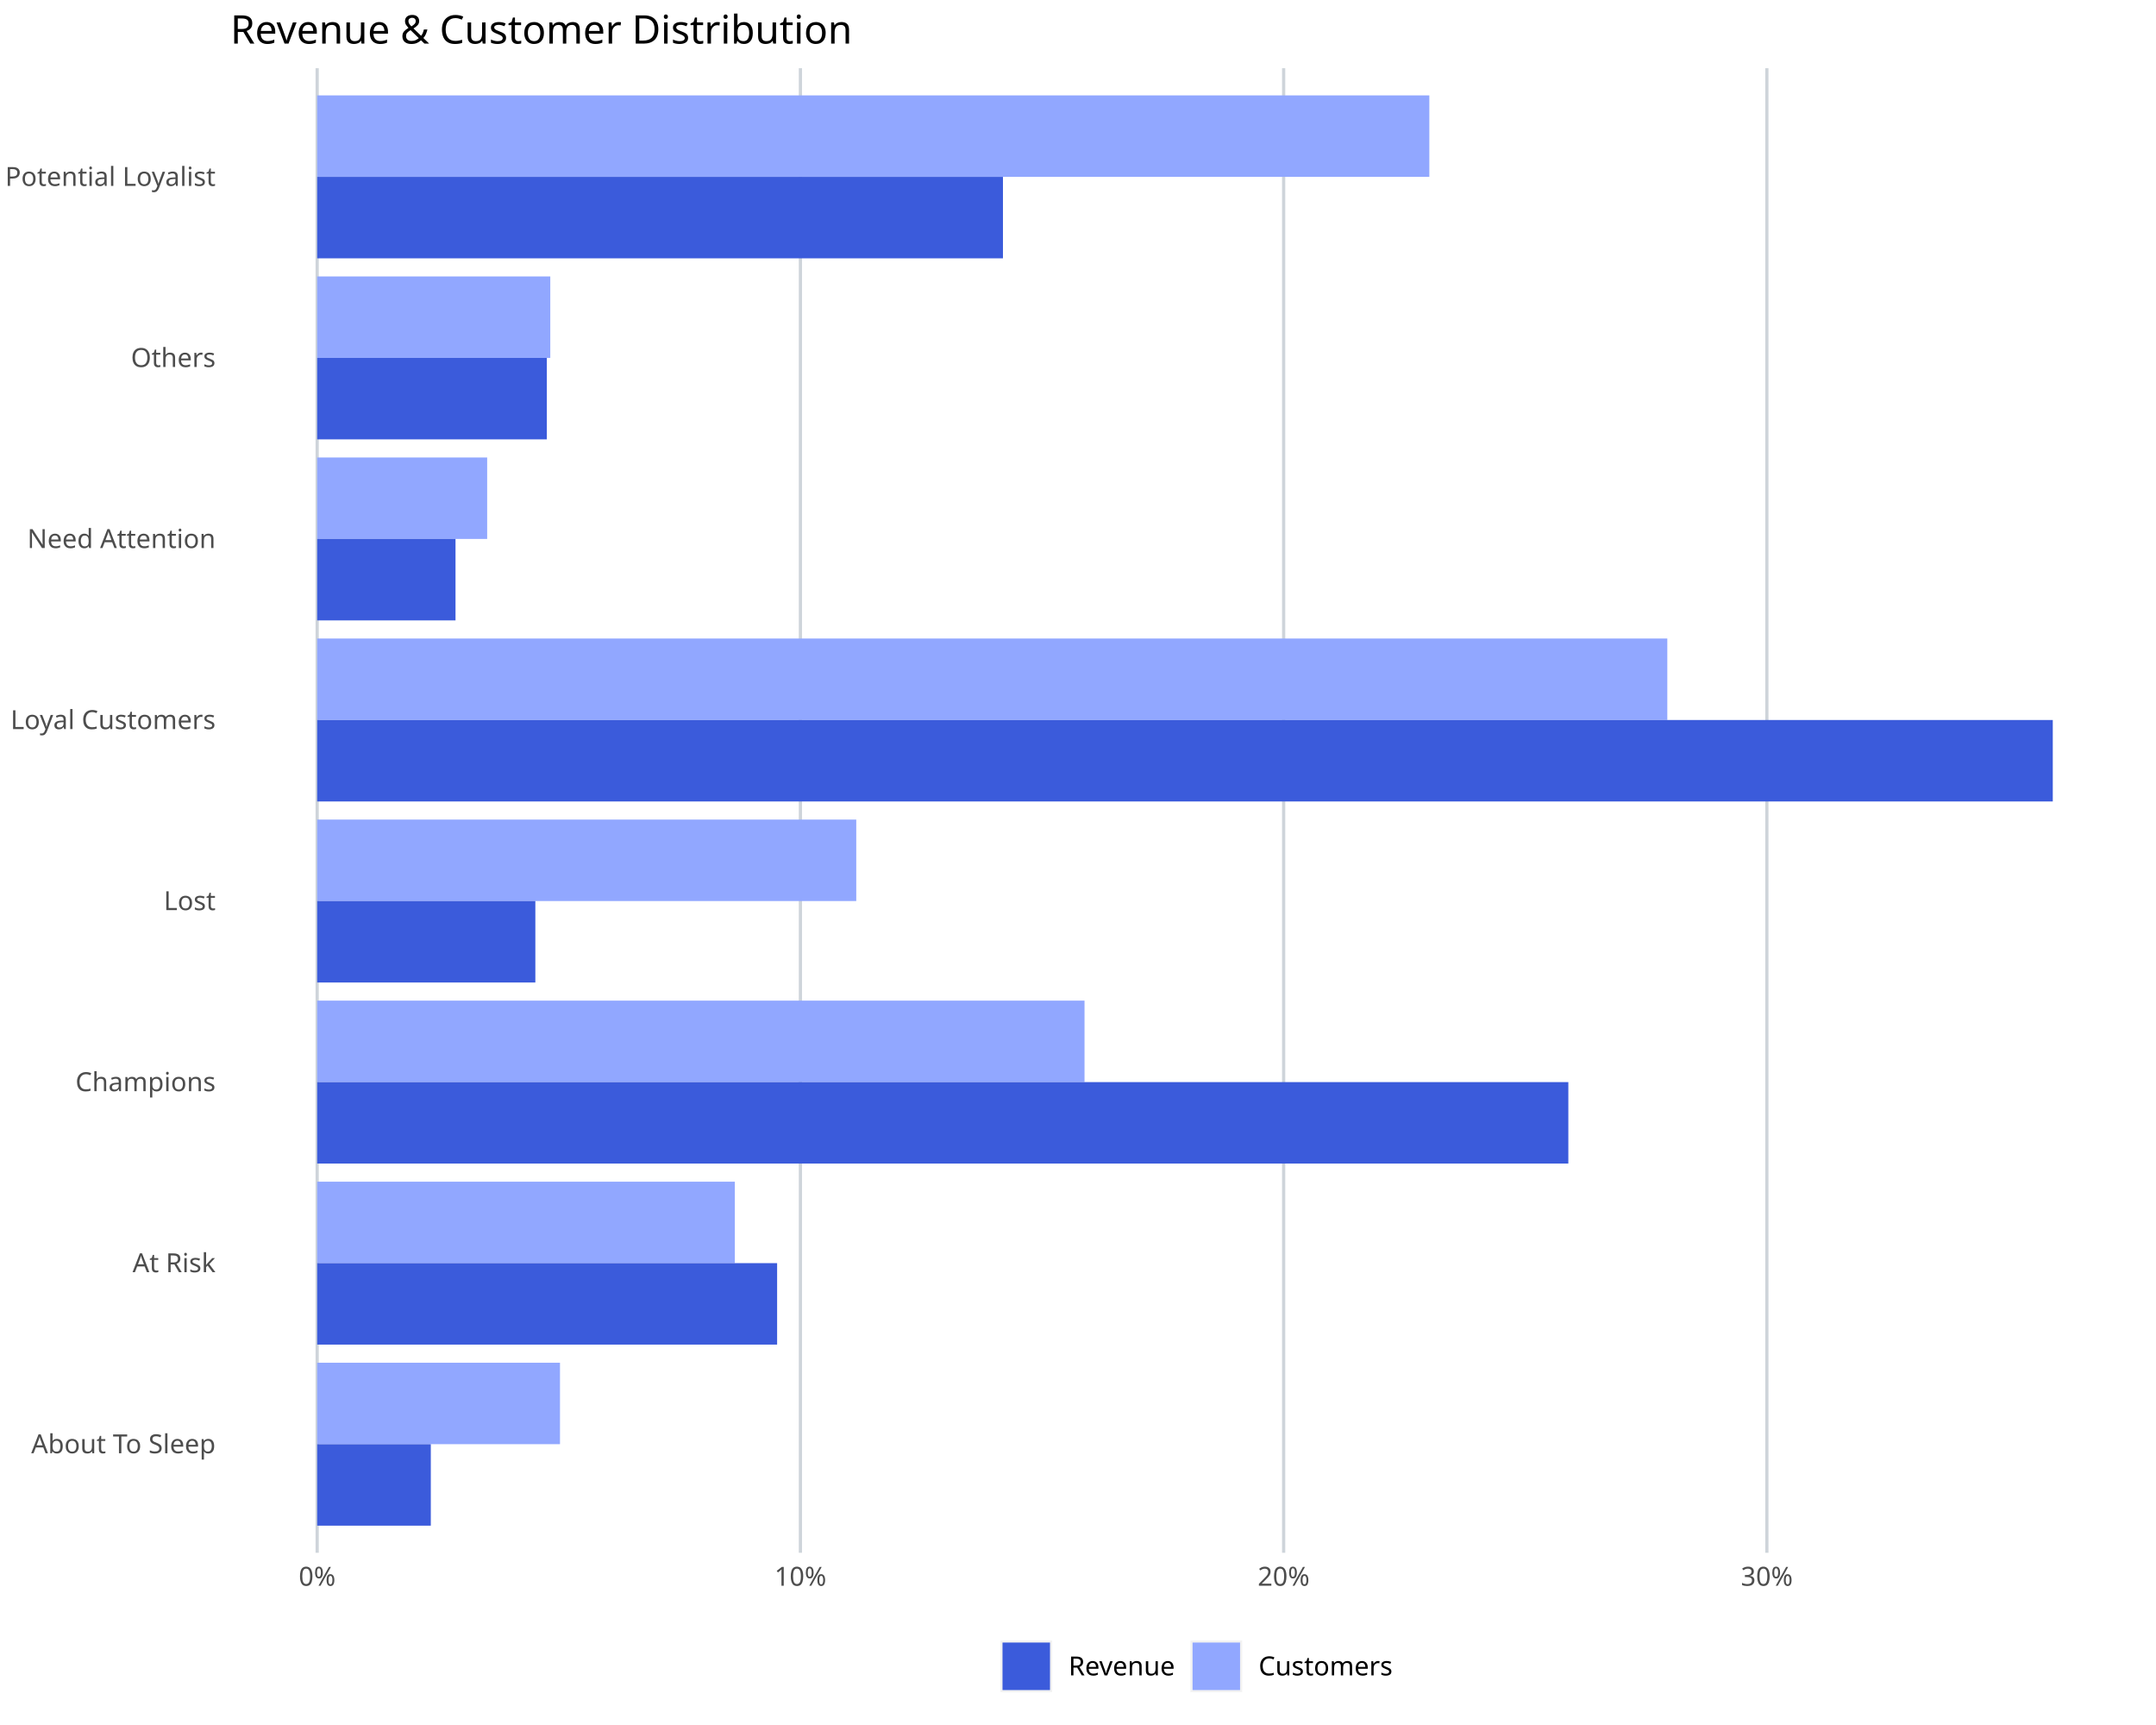
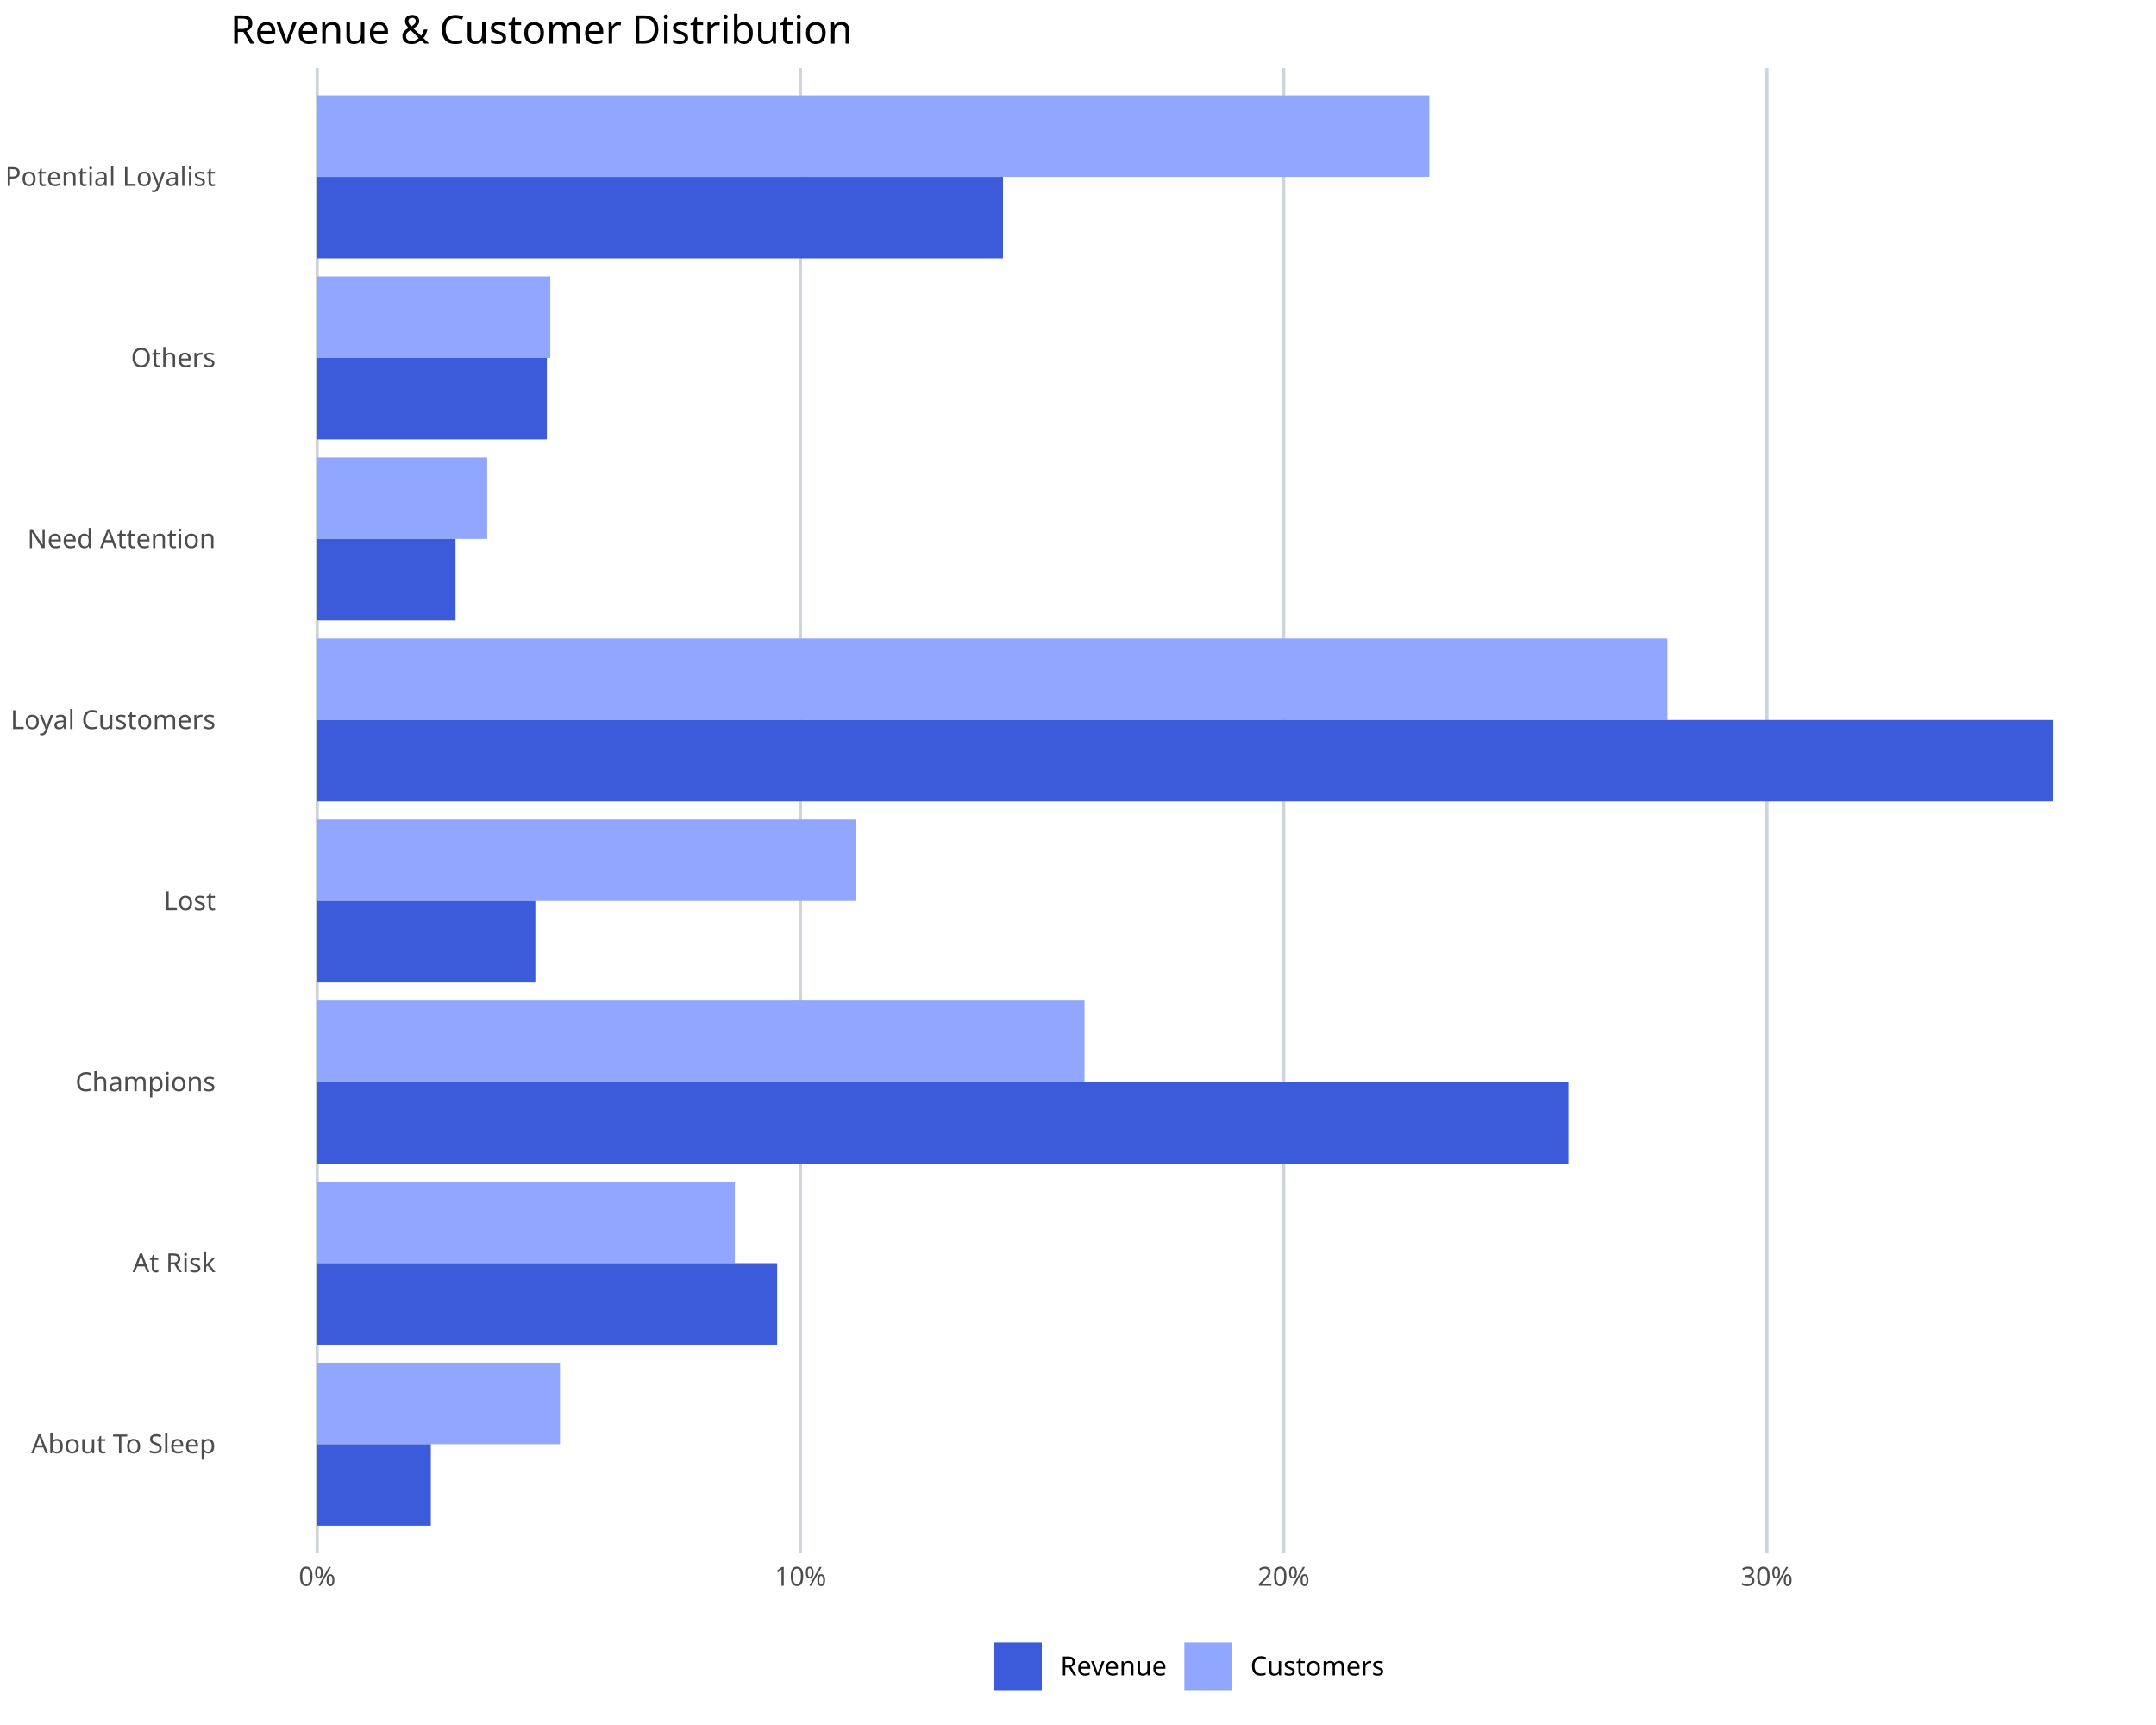
<svg xmlns="http://www.w3.org/2000/svg" class="svglite" data-engine-version="2.0" width="720.00pt" height="576.00pt" viewBox="0 0 720.00 576.00">
  <defs>
    <style type="text/css">
    .svglite line, .svglite polyline, .svglite polygon, .svglite path, .svglite rect, .svglite circle {
      fill: none;
      stroke: #000000;
      stroke-linecap: round;
      stroke-linejoin: round;
      stroke-miterlimit: 10.00;
    }
  </style>
  </defs>
  <rect width="100%" height="100%" style="stroke: none; fill: #FFFFFF;" />
  <defs>
    <clipPath id="cpMC4wMHw3MjAuMDB8MC4wMHw1NzYuMDA=">
      <rect x="0.00" y="0.00" width="720.00" height="576.00" />
    </clipPath>
  </defs>
  <g clip-path="url(#cpMC4wMHw3MjAuMDB8MC4wMHw1NzYuMDA=)">
    <rect x="0.00" y="0.00" width="720.00" height="576.00" style="stroke-width: 1.07; stroke: #FFFFFF; fill: #FFFFFF;" />
  </g>
  <defs>
    <clipPath id="cpNzYuOTR8NzE0LjUyfDIyLjc4fDUxOC41MQ==">
      <rect x="76.94" y="22.78" width="637.58" height="495.72" />
    </clipPath>
  </defs>
  <g clip-path="url(#cpNzYuOTR8NzE0LjUyfDIyLjc4fDUxOC41MQ==)">
    <rect x="76.94" y="22.78" width="637.58" height="495.72" style="stroke-width: 1.07; stroke: none;" />
    <polyline points="186.61,518.51 186.61,22.78 " style="stroke-width: 0.53; stroke: #FFFFFF; stroke-linecap: butt;" />
    <polyline points="347.99,518.51 347.99,22.78 " style="stroke-width: 0.53; stroke: #FFFFFF; stroke-linecap: butt;" />
    <polyline points="509.36,518.51 509.36,22.78 " style="stroke-width: 0.53; stroke: #FFFFFF; stroke-linecap: butt;" />
    <polyline points="670.74,518.51 670.74,22.78 " style="stroke-width: 0.53; stroke: #FFFFFF; stroke-linecap: butt;" />
    <polyline points="76.94,482.24 714.52,482.24 " style="stroke-width: 1.07; stroke: #FFFFFF; stroke-linecap: butt;" />
    <polyline points="76.94,421.78 714.52,421.78 " style="stroke-width: 1.07; stroke: #FFFFFF; stroke-linecap: butt;" />
    <polyline points="76.94,361.33 714.52,361.33 " style="stroke-width: 1.07; stroke: #FFFFFF; stroke-linecap: butt;" />
    <polyline points="76.94,300.87 714.52,300.87 " style="stroke-width: 1.07; stroke: #FFFFFF; stroke-linecap: butt;" />
    <polyline points="76.94,240.42 714.52,240.42 " style="stroke-width: 1.07; stroke: #FFFFFF; stroke-linecap: butt;" />
    <polyline points="76.94,179.96 714.52,179.96 " style="stroke-width: 1.07; stroke: #FFFFFF; stroke-linecap: butt;" />
    <polyline points="76.94,119.51 714.52,119.51 " style="stroke-width: 1.07; stroke: #FFFFFF; stroke-linecap: butt;" />
    <polyline points="76.94,59.06 714.52,59.06 " style="stroke-width: 1.07; stroke: #FFFFFF; stroke-linecap: butt;" />
    <polyline points="105.92,518.51 105.92,22.78 " style="stroke-width: 1.07; stroke: #CED4DA; stroke-linecap: butt;" />
    <polyline points="267.30,518.51 267.30,22.78 " style="stroke-width: 1.07; stroke: #CED4DA; stroke-linecap: butt;" />
    <polyline points="428.68,518.51 428.68,22.78 " style="stroke-width: 1.07; stroke: #CED4DA; stroke-linecap: butt;" />
    <polyline points="590.05,518.51 590.05,22.78 " style="stroke-width: 1.07; stroke: #CED4DA; stroke-linecap: butt;" />
    <rect x="105.92" y="455.03" width="81.09" height="27.20" style="stroke-width: 1.07; stroke: none; stroke-linecap: butt; stroke-linejoin: miter; fill: #91A7FF;" />
    <rect x="105.92" y="482.24" width="37.95" height="27.20" style="stroke-width: 1.07; stroke: none; stroke-linecap: butt; stroke-linejoin: miter; fill: #3B5BDB;" />
    <rect x="105.92" y="394.58" width="139.48" height="27.20" style="stroke-width: 1.07; stroke: none; stroke-linecap: butt; stroke-linejoin: miter; fill: #91A7FF;" />
    <rect x="105.92" y="421.78" width="153.60" height="27.20" style="stroke-width: 1.07; stroke: none; stroke-linecap: butt; stroke-linejoin: miter; fill: #3B5BDB;" />
    <rect x="105.92" y="334.12" width="256.26" height="27.20" style="stroke-width: 1.07; stroke: none; stroke-linecap: butt; stroke-linejoin: miter; fill: #91A7FF;" />
    <rect x="105.92" y="361.33" width="417.83" height="27.20" style="stroke-width: 1.07; stroke: none; stroke-linecap: butt; stroke-linejoin: miter; fill: #3B5BDB;" />
    <rect x="105.92" y="273.67" width="180.03" height="27.20" style="stroke-width: 1.07; stroke: none; stroke-linecap: butt; stroke-linejoin: miter; fill: #91A7FF;" />
    <rect x="105.92" y="300.87" width="72.86" height="27.20" style="stroke-width: 1.07; stroke: none; stroke-linecap: butt; stroke-linejoin: miter; fill: #3B5BDB;" />
    <rect x="105.92" y="213.21" width="450.88" height="27.20" style="stroke-width: 1.07; stroke: none; stroke-linecap: butt; stroke-linejoin: miter; fill: #91A7FF;" />
    <rect x="105.92" y="240.42" width="579.61" height="27.20" style="stroke-width: 1.07; stroke: none; stroke-linecap: butt; stroke-linejoin: miter; fill: #3B5BDB;" />
    <rect x="105.92" y="152.76" width="56.77" height="27.20" style="stroke-width: 1.07; stroke: none; stroke-linecap: butt; stroke-linejoin: miter; fill: #91A7FF;" />
    <rect x="105.92" y="179.96" width="46.20" height="27.20" style="stroke-width: 1.07; stroke: none; stroke-linecap: butt; stroke-linejoin: miter; fill: #3B5BDB;" />
    <rect x="105.92" y="92.31" width="77.85" height="27.20" style="stroke-width: 1.07; stroke: none; stroke-linecap: butt; stroke-linejoin: miter; fill: #91A7FF;" />
    <rect x="105.92" y="119.51" width="76.70" height="27.20" style="stroke-width: 1.07; stroke: none; stroke-linecap: butt; stroke-linejoin: miter; fill: #3B5BDB;" />
    <rect x="105.92" y="31.85" width="371.41" height="27.20" style="stroke-width: 1.07; stroke: none; stroke-linecap: butt; stroke-linejoin: miter; fill: #91A7FF;" />
    <rect x="105.92" y="59.06" width="229.02" height="27.20" style="stroke-width: 1.07; stroke: none; stroke-linecap: butt; stroke-linejoin: miter; fill: #3B5BDB;" />
  </g>
  <g clip-path="url(#cpMC4wMHw3MjAuMDB8MC4wMHw1NzYuMDA=)">
    <text x="72.01" y="485.26" text-anchor="end" style="font-size: 8.80px; fill: #4D4D4D; font-family: sans;" textLength="60.67px" lengthAdjust="spacingAndGlyphs">About To Sleep</text>
    <text x="72.01" y="424.81" text-anchor="end" style="font-size: 8.80px; fill: #4D4D4D; font-family: sans;" textLength="27.88px" lengthAdjust="spacingAndGlyphs">At Risk</text>
    <text x="72.01" y="364.36" text-anchor="end" style="font-size: 8.80px; fill: #4D4D4D; font-family: sans;" textLength="44.52px" lengthAdjust="spacingAndGlyphs">Champions</text>
    <text x="72.01" y="303.90" text-anchor="end" style="font-size: 8.80px; fill: #4D4D4D; font-family: sans;" textLength="16.64px" lengthAdjust="spacingAndGlyphs">Lost</text>
    <text x="72.01" y="243.45" text-anchor="end" style="font-size: 8.80px; fill: #4D4D4D; font-family: sans;" textLength="66.04px" lengthAdjust="spacingAndGlyphs">Loyal Customers</text>
    <text x="72.01" y="182.99" text-anchor="end" style="font-size: 8.80px; fill: #4D4D4D; font-family: sans;" textLength="58.22px" lengthAdjust="spacingAndGlyphs">Need Attention</text>
    <text x="72.01" y="122.54" text-anchor="end" style="font-size: 8.80px; fill: #4D4D4D; font-family: sans;" textLength="26.42px" lengthAdjust="spacingAndGlyphs">Others</text>
    <text x="72.01" y="62.08" text-anchor="end" style="font-size: 8.80px; fill: #4D4D4D; font-family: sans;" textLength="66.53px" lengthAdjust="spacingAndGlyphs">Potential Loyalist</text>
    <polyline points="74.20,482.24 76.94,482.24 " style="stroke-width: 1.07; stroke: none; stroke-linecap: butt;" />
    <polyline points="74.20,421.78 76.94,421.78 " style="stroke-width: 1.07; stroke: none; stroke-linecap: butt;" />
    <polyline points="74.20,361.33 76.94,361.33 " style="stroke-width: 1.07; stroke: none; stroke-linecap: butt;" />
    <polyline points="74.20,300.87 76.94,300.87 " style="stroke-width: 1.07; stroke: none; stroke-linecap: butt;" />
    <polyline points="74.20,240.42 76.94,240.42 " style="stroke-width: 1.07; stroke: none; stroke-linecap: butt;" />
    <polyline points="74.20,179.96 76.94,179.96 " style="stroke-width: 1.07; stroke: none; stroke-linecap: butt;" />
    <polyline points="74.20,119.51 76.94,119.51 " style="stroke-width: 1.07; stroke: none; stroke-linecap: butt;" />
    <polyline points="74.20,59.06 76.94,59.06 " style="stroke-width: 1.07; stroke: none; stroke-linecap: butt;" />
    <polyline points="105.92,521.25 105.92,518.51 " style="stroke-width: 1.07; stroke: none; stroke-linecap: butt;" />
    <polyline points="267.30,521.25 267.30,518.51 " style="stroke-width: 1.07; stroke: none; stroke-linecap: butt;" />
    <polyline points="428.68,521.25 428.68,518.51 " style="stroke-width: 1.07; stroke: none; stroke-linecap: butt;" />
    <polyline points="590.05,521.25 590.05,518.51 " style="stroke-width: 1.07; stroke: none; stroke-linecap: butt;" />
    <text x="105.92" y="529.50" text-anchor="middle" style="font-size: 8.80px; fill: #4D4D4D; font-family: sans;" textLength="12.72px" lengthAdjust="spacingAndGlyphs">0%</text>
    <text x="267.30" y="529.50" text-anchor="middle" style="font-size: 8.80px; fill: #4D4D4D; font-family: sans;" textLength="17.61px" lengthAdjust="spacingAndGlyphs">10%</text>
    <text x="428.68" y="529.50" text-anchor="middle" style="font-size: 8.80px; fill: #4D4D4D; font-family: sans;" textLength="17.61px" lengthAdjust="spacingAndGlyphs">20%</text>
    <text x="590.05" y="529.50" text-anchor="middle" style="font-size: 8.80px; fill: #4D4D4D; font-family: sans;" textLength="17.61px" lengthAdjust="spacingAndGlyphs">30%</text>
-     <rect x="323.12" y="542.28" width="145.23" height="28.24" style="stroke-width: 1.07; stroke: none; fill: #FFFFFF;" />
-     <rect x="334.08" y="547.76" width="17.28" height="17.28" style="stroke-width: 1.07; stroke: none; fill: #F2F2F2;" />
-     <rect x="334.79" y="548.47" width="15.86" height="15.86" style="stroke-width: 1.07; stroke: none; stroke-linecap: butt; stroke-linejoin: miter; fill: #3B5BDB;" />
-     <rect x="397.55" y="547.76" width="17.28" height="17.28" style="stroke-width: 1.07; stroke: none; fill: #F2F2F2;" />
-     <rect x="398.26" y="548.47" width="15.86" height="15.86" style="stroke-width: 1.07; stroke: none; stroke-linecap: butt; stroke-linejoin: miter; fill: #91A7FF;" />
-     <text x="356.84" y="559.43" style="font-size: 8.80px; font-family: sans;" textLength="35.23px" lengthAdjust="spacingAndGlyphs">Revenue</text>
-     <text x="420.31" y="559.43" style="font-size: 8.80px; font-family: sans;" textLength="42.56px" lengthAdjust="spacingAndGlyphs">Customers</text>
+     <rect x="325.86" y="542.28" width="139.75" height="28.24" style="stroke-width: 1.07; stroke: none; fill: #FFFFFF;" />
+     <rect x="331.34" y="547.76" width="17.28" height="17.28" style="stroke-width: 1.07; stroke: none;" />
+     <rect x="332.05" y="548.47" width="15.86" height="15.86" style="stroke-width: 1.07; stroke: none; stroke-linecap: butt; stroke-linejoin: miter; fill: #3B5BDB;" />
+     <rect x="394.81" y="547.76" width="17.28" height="17.28" style="stroke-width: 1.07; stroke: none;" />
+     <rect x="395.52" y="548.47" width="15.86" height="15.86" style="stroke-width: 1.07; stroke: none; stroke-linecap: butt; stroke-linejoin: miter; fill: #91A7FF;" />
+     <text x="354.10" y="559.43" style="font-size: 8.80px; font-family: sans;" textLength="35.23px" lengthAdjust="spacingAndGlyphs">Revenue</text>
+     <text x="417.57" y="559.43" style="font-size: 8.80px; font-family: sans;" textLength="42.56px" lengthAdjust="spacingAndGlyphs">Customers</text>
    <text x="76.94" y="14.56" style="font-size: 13.20px; font-family: sans;" textLength="195.92px" lengthAdjust="spacingAndGlyphs">Revenue &amp; Customer Distribution</text>
  </g>
</svg>
